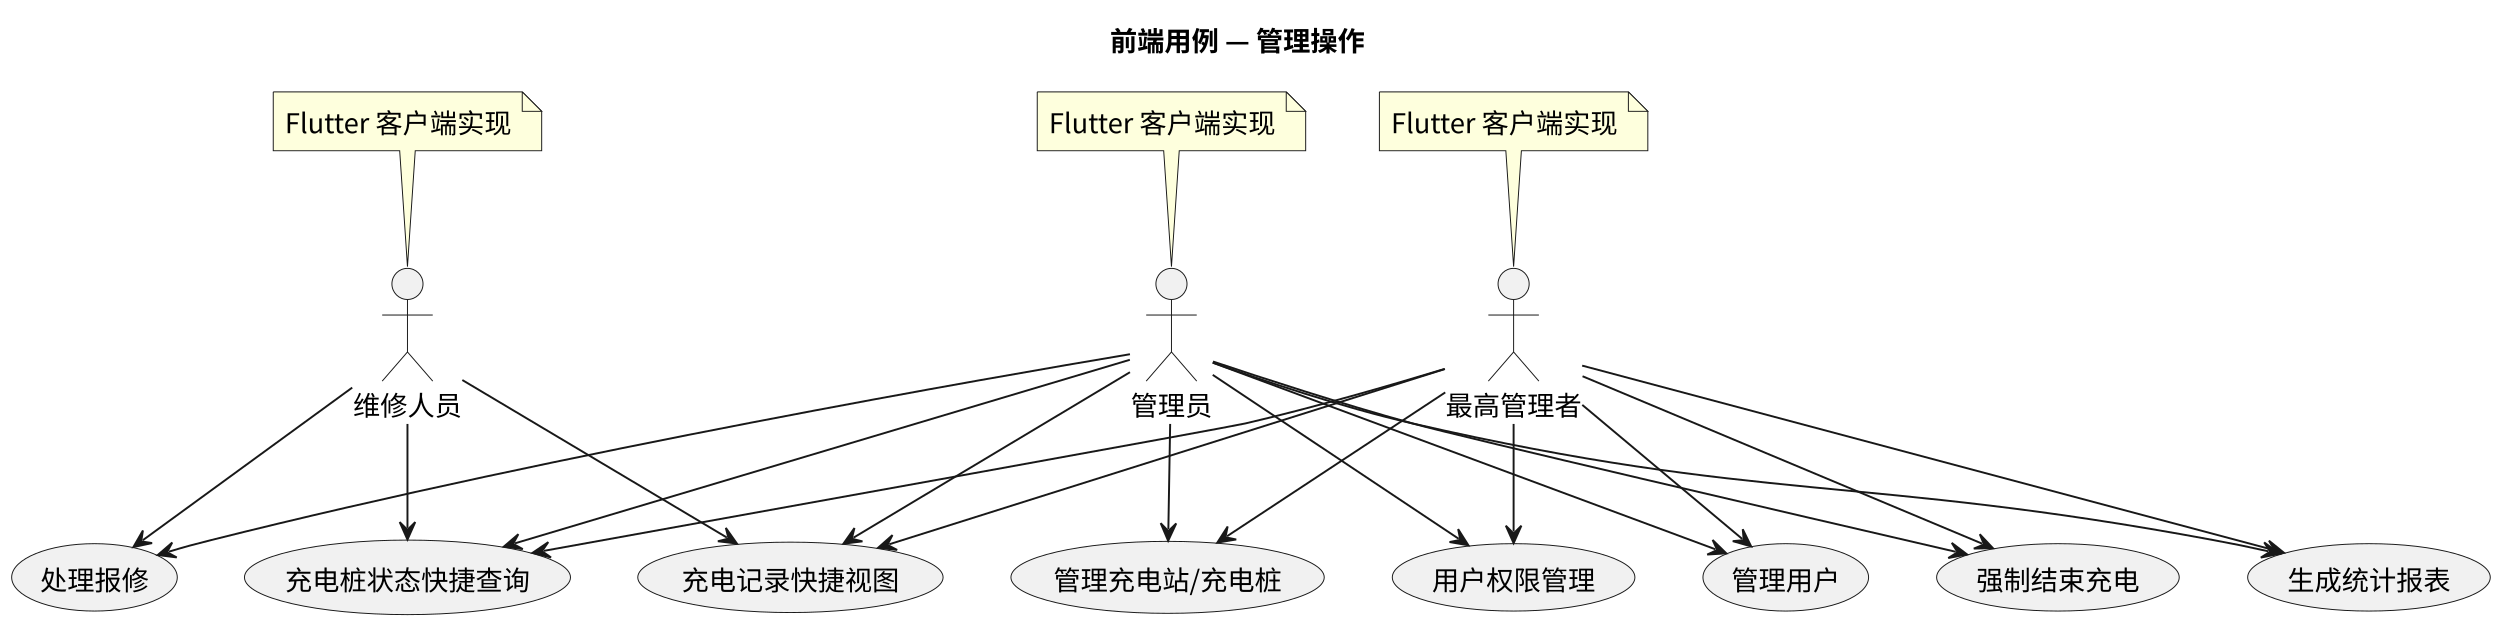
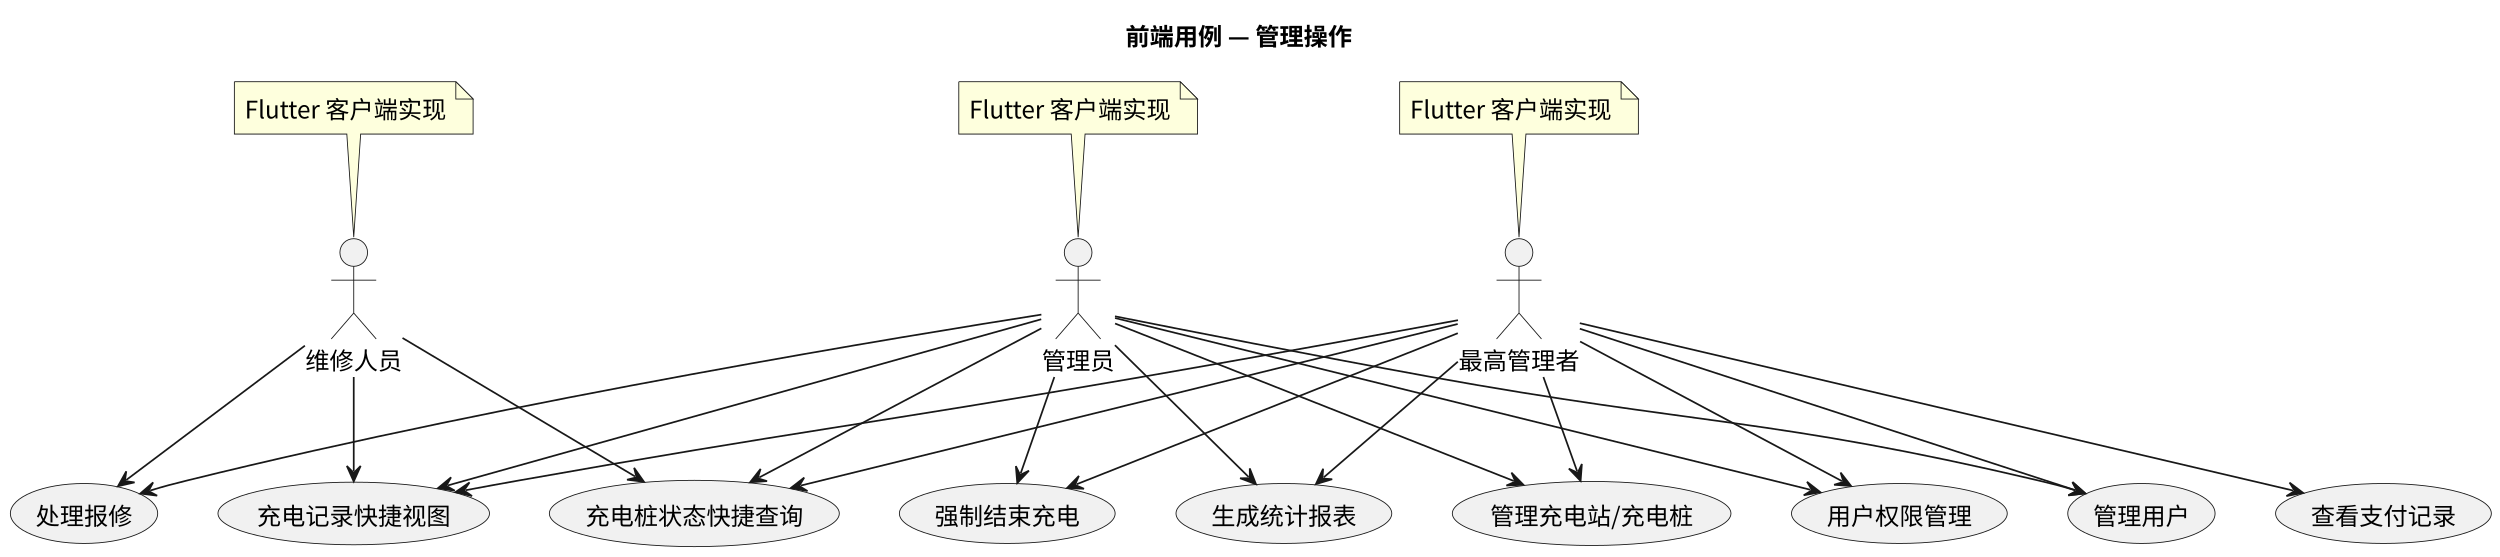
- <svg xmlns="http://www.w3.org/2000/svg" contentStyleType="text/css" data-diagram-type="DESCRIPTION" height="322px" preserveAspectRatio="none" style="width:1286px;height:322px;background:#FFFFFF;" version="1.1" viewBox="0 0 1286 322" width="1286px" zoomAndPan="magnify">
+ <svg xmlns="http://www.w3.org/2000/svg" contentStyleType="text/css" data-diagram-type="DESCRIPTION" height="322px" preserveAspectRatio="none" style="width:1446px;height:322px;background:#FFFFFF;" version="1.1" viewBox="0 0 1446 322" width="1446px" zoomAndPan="magnify">
  <defs />
  <g>
    <g class="title" data-source-line="3">
-       <text fill="#000000" font-family="Noto Sans CJK SC" font-size="14" font-weight="bold" lengthAdjust="spacing" textLength="131.067" x="570.963" y="26.24">前端用例 — 管理操作</text>
+       <text fill="#000000" font-family="Noto Sans CJK SC" font-size="14" font-weight="bold" lengthAdjust="spacing" textLength="131.067" x="650.963" y="26.24">前端用例 — 管理操作</text>
    </g>
    <g class="entity" data-entity="A" data-source-line="6" data-uid="ent0002" id="entity_A">
-       <ellipse cx="602.6" cy="146.052" fill="#F1F1F1" rx="8" ry="8" style="stroke:#181818;stroke-width:0.5;" />
-       <path d="M602.6,154.052 L602.6,181.052 M589.6,162.052 L615.6,162.052 M602.6,181.052 L589.6,196.052 M602.6,181.052 L615.6,196.052" fill="none" style="stroke:#181818;stroke-width:0.5;" />
-       <text fill="#000000" font-family="Noto Sans CJK SC" font-size="14" lengthAdjust="spacing" textLength="42" x="581.6" y="213.792">管理员</text>
+       <ellipse cx="623.6" cy="146.052" fill="#F1F1F1" rx="8" ry="8" style="stroke:#181818;stroke-width:0.5;" />
+       <path d="M623.6,154.052 L623.6,181.052 M610.6,162.052 L636.6,162.052 M623.6,181.052 L610.6,196.052 M623.6,181.052 L636.6,196.052" fill="none" style="stroke:#181818;stroke-width:0.5;" />
+       <text fill="#000000" font-family="Noto Sans CJK SC" font-size="14" lengthAdjust="spacing" textLength="42" x="602.6" y="213.792">管理员</text>
    </g>
    <g class="entity" data-entity="M" data-source-line="7" data-uid="ent0003" id="entity_M">
-       <ellipse cx="209.6" cy="146.052" fill="#F1F1F1" rx="8" ry="8" style="stroke:#181818;stroke-width:0.5;" />
-       <path d="M209.6,154.052 L209.6,181.052 M196.6,162.052 L222.6,162.052 M209.6,181.052 L196.6,196.052 M209.6,181.052 L222.6,196.052" fill="none" style="stroke:#181818;stroke-width:0.5;" />
-       <text fill="#000000" font-family="Noto Sans CJK SC" font-size="14" lengthAdjust="spacing" textLength="56" x="181.6" y="213.792">维修人员</text>
+       <ellipse cx="204.6" cy="146.052" fill="#F1F1F1" rx="8" ry="8" style="stroke:#181818;stroke-width:0.5;" />
+       <path d="M204.6,154.052 L204.6,181.052 M191.6,162.052 L217.6,162.052 M204.6,181.052 L191.6,196.052 M204.6,181.052 L217.6,196.052" fill="none" style="stroke:#181818;stroke-width:0.5;" />
+       <text fill="#000000" font-family="Noto Sans CJK SC" font-size="14" lengthAdjust="spacing" textLength="56" x="176.6" y="213.792">维修人员</text>
    </g>
    <g class="entity" data-entity="SA" data-source-line="8" data-uid="ent0004" id="entity_SA">
-       <ellipse cx="778.6" cy="146.052" fill="#F1F1F1" rx="8" ry="8" style="stroke:#181818;stroke-width:0.5;" />
-       <path d="M778.6,154.052 L778.6,181.052 M765.6,162.052 L791.6,162.052 M778.6,181.052 L765.6,196.052 M778.6,181.052 L791.6,196.052" fill="none" style="stroke:#181818;stroke-width:0.5;" />
-       <text fill="#000000" font-family="Noto Sans CJK SC" font-size="14" lengthAdjust="spacing" textLength="70" x="743.6" y="213.792">最高管理者</text>
+       <ellipse cx="878.6" cy="146.052" fill="#F1F1F1" rx="8" ry="8" style="stroke:#181818;stroke-width:0.5;" />
+       <path d="M878.6,154.052 L878.6,181.052 M865.6,162.052 L891.6,162.052 M878.6,181.052 L865.6,196.052 M878.6,181.052 L891.6,196.052" fill="none" style="stroke:#181818;stroke-width:0.5;" />
+       <text fill="#000000" font-family="Noto Sans CJK SC" font-size="14" lengthAdjust="spacing" textLength="70" x="843.6" y="213.792">最高管理者</text>
    </g>
    <g class="entity" data-entity="GMN5" data-source-line="10" data-uid="ent0006" id="entity_GMN5">
-       <path d="M533.56,47.272 L533.56,77.544 A0,0 0 0 0 533.56,77.544 L598.6,77.544 L602.6,137.172 L606.6,77.544 L671.641,77.544 A0,0 0 0 0 671.641,77.544 L671.641,57.272 L661.641,47.272 L533.56,47.272 A0,0 0 0 0 533.56,47.272" fill="#FEFFDD" style="stroke:#181818;stroke-width:0.5;" />
-       <path d="M661.641,47.272 L661.641,57.272 L671.641,57.272 L661.641,47.272" fill="#FEFFDD" style="stroke:#181818;stroke-width:0.5;" />
-       <text fill="#000000" font-family="Noto Sans CJK SC" font-size="14" lengthAdjust="spacing" textLength="117.082" x="539.56" y="68.512">Flutter 客户端实现</text>
+       <path d="M554.56,47.272 L554.56,77.544 A0,0 0 0 0 554.56,77.544 L619.6,77.544 L623.6,137.172 L627.6,77.544 L692.641,77.544 A0,0 0 0 0 692.641,77.544 L692.641,57.272 L682.641,47.272 L554.56,47.272 A0,0 0 0 0 554.56,47.272" fill="#FEFFDD" style="stroke:#181818;stroke-width:0.5;" />
+       <path d="M682.641,47.272 L682.641,57.272 L692.641,57.272 L682.641,47.272" fill="#FEFFDD" style="stroke:#181818;stroke-width:0.5;" />
+       <text fill="#000000" font-family="Noto Sans CJK SC" font-size="14" lengthAdjust="spacing" textLength="117.082" x="560.56" y="68.512">Flutter 客户端实现</text>
    </g>
    <g class="entity" data-entity="GMN8" data-source-line="11" data-uid="ent0009" id="entity_GMN8">
-       <path d="M140.56,47.272 L140.56,77.544 A0,0 0 0 0 140.56,77.544 L205.6,77.544 L209.6,137.172 L213.6,77.544 L278.642,77.544 A0,0 0 0 0 278.642,77.544 L278.642,57.272 L268.642,47.272 L140.56,47.272 A0,0 0 0 0 140.56,47.272" fill="#FEFFDD" style="stroke:#181818;stroke-width:0.5;" />
-       <path d="M268.642,47.272 L268.642,57.272 L278.642,57.272 L268.642,47.272" fill="#FEFFDD" style="stroke:#181818;stroke-width:0.5;" />
-       <text fill="#000000" font-family="Noto Sans CJK SC" font-size="14" lengthAdjust="spacing" textLength="117.082" x="146.56" y="68.512">Flutter 客户端实现</text>
+       <path d="M135.56,47.272 L135.56,77.544 A0,0 0 0 0 135.56,77.544 L200.6,77.544 L204.6,137.172 L208.6,77.544 L273.642,77.544 A0,0 0 0 0 273.642,77.544 L273.642,57.272 L263.642,47.272 L135.56,47.272 A0,0 0 0 0 135.56,47.272" fill="#FEFFDD" style="stroke:#181818;stroke-width:0.5;" />
+       <path d="M263.642,47.272 L263.642,57.272 L273.642,57.272 L263.642,47.272" fill="#FEFFDD" style="stroke:#181818;stroke-width:0.5;" />
+       <text fill="#000000" font-family="Noto Sans CJK SC" font-size="14" lengthAdjust="spacing" textLength="117.082" x="141.56" y="68.512">Flutter 客户端实现</text>
    </g>
    <g class="entity" data-entity="GMN11" data-source-line="12" data-uid="ent0012" id="entity_GMN11">
-       <path d="M709.56,47.272 L709.56,77.544 A0,0 0 0 0 709.56,77.544 L774.6,77.544 L778.6,137.172 L782.6,77.544 L847.641,77.544 A0,0 0 0 0 847.641,77.544 L847.641,57.272 L837.641,47.272 L709.56,47.272 A0,0 0 0 0 709.56,47.272" fill="#FEFFDD" style="stroke:#181818;stroke-width:0.5;" />
-       <path d="M837.641,47.272 L837.641,57.272 L847.641,57.272 L837.641,47.272" fill="#FEFFDD" style="stroke:#181818;stroke-width:0.5;" />
-       <text fill="#000000" font-family="Noto Sans CJK SC" font-size="14" lengthAdjust="spacing" textLength="117.082" x="715.56" y="68.512">Flutter 客户端实现</text>
+       <path d="M809.56,47.272 L809.56,77.544 A0,0 0 0 0 809.56,77.544 L874.6,77.544 L878.6,137.172 L882.6,77.544 L947.641,77.544 A0,0 0 0 0 947.641,77.544 L947.641,57.272 L937.641,47.272 L809.56,47.272 A0,0 0 0 0 809.56,47.272" fill="#FEFFDD" style="stroke:#181818;stroke-width:0.5;" />
+       <path d="M937.641,47.272 L937.641,57.272 L947.641,57.272 L937.641,47.272" fill="#FEFFDD" style="stroke:#181818;stroke-width:0.5;" />
+       <text fill="#000000" font-family="Noto Sans CJK SC" font-size="14" lengthAdjust="spacing" textLength="117.082" x="815.56" y="68.512">Flutter 客户端实现</text>
    </g>
    <g class="entity" data-entity="HR" data-source-line="14" data-uid="ent0014" id="entity_HR">
      <ellipse cx="48.598" cy="296.996" fill="#F1F1F1" rx="42.598" ry="17.334" style="stroke:#181818;stroke-width:0.5;" />
      <text fill="#000000" font-family="Noto Sans CJK SC" font-size="14" lengthAdjust="spacing" textLength="56" x="20.598" y="303.632">处理报修</text>
    </g>
    <g class="entity" data-entity="MM" data-source-line="15" data-uid="ent0015" id="entity_MM">
-       <ellipse cx="600.604" cy="296.989" fill="#F1F1F1" rx="80.584" ry="18.517" style="stroke:#181818;stroke-width:0.5;" />
-       <text fill="#000000" font-family="Noto Sans CJK SC" font-size="14" lengthAdjust="spacing" textLength="117.487" x="541.86" y="303.625">管理充电站/充电桩</text>
+       <ellipse cx="920.604" cy="296.989" fill="#F1F1F1" rx="80.584" ry="18.517" style="stroke:#181818;stroke-width:0.5;" />
+       <text fill="#000000" font-family="Noto Sans CJK SC" font-size="14" lengthAdjust="spacing" textLength="117.487" x="861.86" y="303.625">管理充电站/充电桩</text>
    </g>
    <g class="entity" data-entity="PM" data-source-line="16" data-uid="ent0016" id="entity_PM">
-       <ellipse cx="778.597" cy="296.996" fill="#F1F1F1" rx="62.397" ry="17.334" style="stroke:#181818;stroke-width:0.5;" />
-       <text fill="#000000" font-family="Noto Sans CJK SC" font-size="14" lengthAdjust="spacing" textLength="84" x="736.597" y="303.632">用户权限管理</text>
+       <ellipse cx="1098.597" cy="296.996" fill="#F1F1F1" rx="62.397" ry="17.334" style="stroke:#181818;stroke-width:0.5;" />
+       <text fill="#000000" font-family="Noto Sans CJK SC" font-size="14" lengthAdjust="spacing" textLength="84" x="1056.597" y="303.632">用户权限管理</text>
    </g>
    <g class="entity" data-entity="MU" data-source-line="17" data-uid="ent0017" id="entity_MU">
-       <ellipse cx="918.598" cy="296.996" fill="#F1F1F1" rx="42.598" ry="17.334" style="stroke:#181818;stroke-width:0.5;" />
-       <text fill="#000000" font-family="Noto Sans CJK SC" font-size="14" lengthAdjust="spacing" textLength="56" x="890.598" y="303.632">管理用户</text>
+       <ellipse cx="1238.598" cy="296.996" fill="#F1F1F1" rx="42.598" ry="17.334" style="stroke:#181818;stroke-width:0.5;" />
+       <text fill="#000000" font-family="Noto Sans CJK SC" font-size="14" lengthAdjust="spacing" textLength="56" x="1210.598" y="303.632">管理用户</text>
    </g>
    <g class="entity" data-entity="FSC" data-source-line="18" data-uid="ent0018" id="entity_FSC">
-       <ellipse cx="1058.597" cy="296.996" fill="#F1F1F1" rx="62.397" ry="17.334" style="stroke:#181818;stroke-width:0.5;" />
-       <text fill="#000000" font-family="Noto Sans CJK SC" font-size="14" lengthAdjust="spacing" textLength="84" x="1016.597" y="303.632">强制结束充电</text>
+       <ellipse cx="582.597" cy="296.996" fill="#F1F1F1" rx="62.397" ry="17.334" style="stroke:#181818;stroke-width:0.5;" />
+       <text fill="#000000" font-family="Noto Sans CJK SC" font-size="14" lengthAdjust="spacing" textLength="84" x="540.597" y="303.632">强制结束充电</text>
    </g>
    <g class="entity" data-entity="GS" data-source-line="19" data-uid="ent0019" id="entity_GS">
-       <ellipse cx="1218.597" cy="296.996" fill="#F1F1F1" rx="62.397" ry="17.334" style="stroke:#181818;stroke-width:0.5;" />
-       <text fill="#000000" font-family="Noto Sans CJK SC" font-size="14" lengthAdjust="spacing" textLength="84" x="1176.597" y="303.632">生成统计报表</text>
+       <ellipse cx="742.597" cy="296.996" fill="#F1F1F1" rx="62.397" ry="17.334" style="stroke:#181818;stroke-width:0.5;" />
+       <text fill="#000000" font-family="Noto Sans CJK SC" font-size="14" lengthAdjust="spacing" textLength="84" x="700.597" y="303.632">生成统计报表</text>
    </g>
    <g class="entity" data-entity="QC" data-source-line="20" data-uid="ent0020" id="entity_QC">
-       <ellipse cx="209.604" cy="296.993" fill="#F1F1F1" rx="83.854" ry="19.171" style="stroke:#181818;stroke-width:0.5;" />
-       <text fill="#000000" font-family="Noto Sans CJK SC" font-size="14" lengthAdjust="spacing" textLength="125.999" x="146.605" y="303.629">充电桩状态快捷查询</text>
+       <ellipse cx="401.604" cy="296.993" fill="#F1F1F1" rx="83.854" ry="19.171" style="stroke:#181818;stroke-width:0.5;" />
+       <text fill="#000000" font-family="Noto Sans CJK SC" font-size="14" lengthAdjust="spacing" textLength="125.999" x="338.604" y="303.629">充电桩状态快捷查询</text>
    </g>
-     <g class="entity" data-entity="QV" data-source-line="21" data-uid="ent0021" id="entity_QV">
-       <ellipse cx="406.598" cy="296.987" fill="#F1F1F1" rx="78.528" ry="18.105" style="stroke:#181818;stroke-width:0.5;" />
-       <text fill="#000000" font-family="Noto Sans CJK SC" font-size="14" lengthAdjust="spacing" textLength="111.999" x="350.598" y="303.623">充电记录快捷视图</text>
+     <g class="entity" data-entity="VPR" data-source-line="21" data-uid="ent0021" id="entity_VPR">
+       <ellipse cx="1378.597" cy="296.996" fill="#F1F1F1" rx="62.397" ry="17.334" style="stroke:#181818;stroke-width:0.5;" />
+       <text fill="#000000" font-family="Noto Sans CJK SC" font-size="14" lengthAdjust="spacing" textLength="84" x="1336.597" y="303.632">查看支付记录</text>
    </g>
-     <g class="link" data-entity-1="A" data-entity-2="HR" data-source-line="23" data-uid="lnk22" id="link_A_HR">
-       <path d="M581.25,182.212 C512.33,193.762 289.73,232.332 108.6,277.822 C99.63,280.072 95.743,281.095 86.883,283.775" fill="none" id="A-to-HR" style="stroke:#181818;stroke-width:1;" />
-       <polygon fill="#181818" points="81.14,285.512,90.913,286.735,85.926,284.064,88.596,279.077,81.14,285.512" style="stroke:#181818;stroke-width:1;" />
+     <g class="entity" data-entity="QV" data-source-line="22" data-uid="ent0022" id="entity_QV">
+       <ellipse cx="204.598" cy="296.987" fill="#F1F1F1" rx="78.528" ry="18.105" style="stroke:#181818;stroke-width:0.5;" />
+       <text fill="#000000" font-family="Noto Sans CJK SC" font-size="14" lengthAdjust="spacing" textLength="111.999" x="148.598" y="303.623">充电记录快捷视图</text>
    </g>
-     <g class="link" data-entity-1="A" data-entity-2="MM" data-source-line="24" data-uid="lnk23" id="link_A_MM">
-       <path d="M601.93,218.072 C601.58,238.442 601.272,256.293 601.002,272.193" fill="none" id="A-to-MM" style="stroke:#181818;stroke-width:1;" />
-       <polygon fill="#181818" points="600.9,278.192,605.052,269.261,600.985,273.193,597.053,269.125,600.9,278.192" style="stroke:#181818;stroke-width:1;" />
+     <g class="link" data-entity-1="A" data-entity-2="HR" data-source-line="24" data-uid="lnk23" id="link_A_HR">
+       <path d="M602.33,181.962 C531.63,193.042 298.21,230.992 108.6,277.822 C99.62,280.042 95.721,281.039 86.861,283.729" fill="none" id="A-to-HR" style="stroke:#181818;stroke-width:1;" />
+       <polygon fill="#181818" points="81.12,285.472,90.894,286.685,85.904,284.019,88.57,279.03,81.12,285.472" style="stroke:#181818;stroke-width:1;" />
    </g>
-     <g class="link" data-entity-1="A" data-entity-2="PM" data-source-line="25" data-uid="lnk24" id="link_A_PM">
-       <path d="M623.83,192.832 C657.02,214.952 715.947,254.234 750.347,277.164" fill="none" id="A-to-PM" style="stroke:#181818;stroke-width:1;" />
-       <polygon fill="#181818" points="755.34,280.492,750.07,272.172,751.18,277.719,745.633,278.829,755.34,280.492" style="stroke:#181818;stroke-width:1;" />
+     <g class="link" data-entity-1="A" data-entity-2="MM" data-source-line="25" data-uid="lnk24" id="link_A_MM">
+       <path d="M644.96,187.122 C694.44,206.662 811.939,253.078 875.559,278.198" fill="none" id="A-to-MM" style="stroke:#181818;stroke-width:1;" />
+       <polygon fill="#181818" points="881.14,280.402,874.238,273.376,876.489,278.566,871.3,280.817,881.14,280.402" style="stroke:#181818;stroke-width:1;" />
    </g>
-     <g class="link" data-entity-1="A" data-entity-2="MU" data-source-line="26" data-uid="lnk25" id="link_A_MU">
-       <path d="M623.82,186.562 C678.48,206.852 818.625,258.884 882.395,282.554" fill="none" id="A-to-MU" style="stroke:#181818;stroke-width:1;" />
-       <polygon fill="#181818" points="888.02,284.642,880.974,277.76,883.332,282.902,878.191,285.26,888.02,284.642" style="stroke:#181818;stroke-width:1;" />
+     <g class="link" data-entity-1="A" data-entity-2="PM" data-source-line="26" data-uid="lnk25" id="link_A_PM">
+       <path d="M644.93,183.952 C717.05,201.762 947.005,258.553 1047.135,283.283" fill="none" id="A-to-PM" style="stroke:#181818;stroke-width:1;" />
+       <polygon fill="#181818" points="1052.96,284.722,1045.182,278.681,1048.106,283.523,1043.263,286.447,1052.96,284.722" style="stroke:#181818;stroke-width:1;" />
    </g>
-     <g class="link" data-entity-1="A" data-entity-2="FSC" data-source-line="27" data-uid="lnk26" id="link_A_FSC">
-       <path d="M623.96,185.962 C648.56,194.212 690.25,207.822 726.6,217.822 C754,225.362 921.205,264.209 1006.014,283.839" fill="none" id="A-to-FSC" style="stroke:#181818;stroke-width:1;" />
-       <polygon fill="#181818" points="1011.86,285.192,1003.994,279.265,1006.989,284.064,1002.19,287.059,1011.86,285.192" style="stroke:#181818;stroke-width:1;" />
+     <g class="link" data-entity-1="A" data-entity-2="MU" data-source-line="27" data-uid="lnk26" id="link_A_MU">
+       <path d="M644.9,182.952 C681.85,190.312 760.21,205.762 826.6,217.822 C982.74,246.172 1024.13,241.412 1178.6,277.822 C1187.6,279.942 1191.497,280.925 1200.357,283.605" fill="none" id="A-to-MU" style="stroke:#181818;stroke-width:1;" />
+       <polygon fill="#181818" points="1206.1,285.342,1198.644,278.908,1201.314,283.894,1196.327,286.565,1206.1,285.342" style="stroke:#181818;stroke-width:1;" />
    </g>
-     <g class="link" data-entity-1="A" data-entity-2="GS" data-source-line="28" data-uid="lnk27" id="link_A_GS">
-       <path d="M623.81,186.532 C648.28,195.312 689.85,209.402 726.6,217.822 C906.97,259.132 956.68,243.972 1138.6,277.822 C1149.66,279.882 1155.655,281.09 1166.765,283.58" fill="none" id="A-to-GS" style="stroke:#181818;stroke-width:1;" />
-       <polygon fill="#181818" points="1172.62,284.892,1164.713,279.021,1167.741,283.798,1162.963,286.827,1172.62,284.892" style="stroke:#181818;stroke-width:1;" />
+     <g class="link" data-entity-1="A" data-entity-2="FSC" data-source-line="28" data-uid="lnk27" id="link_A_FSC">
+       <path d="M609.83,218.072 C602.53,238.972 595.92,257.878 590.37,273.758" fill="none" id="A-to-FSC" style="stroke:#181818;stroke-width:1;" />
+       <polygon fill="#181818" points="588.39,279.422,595.135,272.246,590.04,274.702,587.583,269.606,588.39,279.422" style="stroke:#181818;stroke-width:1;" />
    </g>
-     <g class="link" data-entity-1="A" data-entity-2="QC" data-source-line="29" data-uid="lnk28" id="link_A_QC">
-       <path d="M581.19,185.072 C520.4,203.222 351.329,253.686 264.909,279.476" fill="none" id="A-to-QC" style="stroke:#181818;stroke-width:1;" />
-       <polygon fill="#181818" points="259.16,281.192,268.928,282.451,263.951,279.762,266.64,274.785,259.16,281.192" style="stroke:#181818;stroke-width:1;" />
+     <g class="link" data-entity-1="A" data-entity-2="GS" data-source-line="29" data-uid="lnk28" id="link_A_GS">
+       <path d="M644.87,199.652 C668.27,222.722 701.077,255.06 722.197,275.88" fill="none" id="A-to-GS" style="stroke:#181818;stroke-width:1;" />
+       <polygon fill="#181818" points="726.47,280.092,722.869,270.925,722.909,276.582,717.253,276.622,726.47,280.092" style="stroke:#181818;stroke-width:1;" />
    </g>
-     <g class="link" data-entity-1="A" data-entity-2="QV" data-source-line="30" data-uid="lnk29" id="link_A_QV">
-       <path d="M581.25,191.462 C545.43,212.902 478.449,252.991 439.009,276.591" fill="none" id="A-to-QV" style="stroke:#181818;stroke-width:1;" />
-       <polygon fill="#181818" points="433.86,279.672,443.637,278.483,438.151,277.105,439.529,271.618,433.86,279.672" style="stroke:#181818;stroke-width:1;" />
+     <g class="link" data-entity-1="A" data-entity-2="QC" data-source-line="30" data-uid="lnk29" id="link_A_QC">
+       <path d="M602.31,189.932 C563.24,210.572 485.185,251.818 439.135,276.158" fill="none" id="A-to-QC" style="stroke:#181818;stroke-width:1;" />
+       <polygon fill="#181818" points="433.83,278.962,443.656,278.293,438.25,276.625,439.918,271.22,433.83,278.962" style="stroke:#181818;stroke-width:1;" />
    </g>
-     <g class="link" data-entity-1="M" data-entity-2="HR" data-source-line="31" data-uid="lnk30" id="link_M_HR">
-       <path d="M181.18,199.382 C148.87,222.932 101.769,257.248 73.449,277.888" fill="none" id="M-to-HR" style="stroke:#181818;stroke-width:1;" />
-       <polygon fill="#181818" points="68.6,281.422,78.229,279.354,72.641,278.477,73.517,272.889,68.6,281.422" style="stroke:#181818;stroke-width:1;" />
+     <g class="link" data-entity-1="A" data-entity-2="QV" data-source-line="31" data-uid="lnk30" id="link_A_QV">
+       <path d="M602.24,184.662 C537.87,202.682 350.328,255.194 259.078,280.744" fill="none" id="A-to-QV" style="stroke:#181818;stroke-width:1;" />
+       <polygon fill="#181818" points="253.3,282.362,263.045,283.787,258.115,281.014,260.888,276.083,253.3,282.362" style="stroke:#181818;stroke-width:1;" />
    </g>
-     <g class="link" data-entity-1="M" data-entity-2="QV" data-source-line="32" data-uid="lnk31" id="link_M_QV">
-       <path d="M237.82,195.492 C275.49,217.922 336.595,254.302 373.905,276.522" fill="none" id="M-to-QV" style="stroke:#181818;stroke-width:1;" />
-       <polygon fill="#181818" points="379.06,279.592,373.374,271.55,374.764,277.034,369.281,278.423,379.06,279.592" style="stroke:#181818;stroke-width:1;" />
+     <g class="link" data-entity-1="M" data-entity-2="HR" data-source-line="32" data-uid="lnk31" id="link_M_HR">
+       <path d="M176.35,199.932 C145.09,223.432 100.335,257.086 73.035,277.616" fill="none" id="M-to-HR" style="stroke:#181818;stroke-width:1;" />
+       <polygon fill="#181818" points="68.24,281.222,77.837,279.01,72.236,278.217,73.029,272.616,68.24,281.222" style="stroke:#181818;stroke-width:1;" />
    </g>
-     <g class="link" data-entity-1="M" data-entity-2="QC" data-source-line="33" data-uid="lnk32" id="link_M_QC">
-       <path d="M209.6,218.072 C209.6,238.172 209.6,255.672 209.6,271.562" fill="none" id="M-to-QC" style="stroke:#181818;stroke-width:1;" />
-       <polygon fill="#181818" points="209.6,277.562,213.6,268.562,209.6,272.562,205.6,268.562,209.6,277.562" style="stroke:#181818;stroke-width:1;" />
+     <g class="link" data-entity-1="M" data-entity-2="QV" data-source-line="33" data-uid="lnk32" id="link_M_QV">
+       <path d="M204.6,218.072 C204.6,238.572 204.6,256.602 204.6,272.502" fill="none" id="M-to-QV" style="stroke:#181818;stroke-width:1;" />
+       <polygon fill="#181818" points="204.6,278.502,208.6,269.502,204.6,273.502,200.6,269.502,204.6,278.502" style="stroke:#181818;stroke-width:1;" />
    </g>
-     <g class="link" data-entity-1="SA" data-entity-2="MM" data-source-line="34" data-uid="lnk33" id="link_SA_MM">
-       <path d="M743.43,201.862 C708.88,224.632 662.01,255.521 631.2,275.821" fill="none" id="SA-to-MM" style="stroke:#181818;stroke-width:1;" />
-       <polygon fill="#181818" points="626.19,279.122,635.906,277.51,630.365,276.371,631.505,270.83,626.19,279.122" style="stroke:#181818;stroke-width:1;" />
+     <g class="link" data-entity-1="M" data-entity-2="QC" data-source-line="34" data-uid="lnk33" id="link_M_QC">
+       <path d="M232.82,195.492 C269.95,217.602 329.725,253.192 367.305,275.572" fill="none" id="M-to-QC" style="stroke:#181818;stroke-width:1;" />
+       <polygon fill="#181818" points="372.46,278.642,366.774,270.6,368.164,276.084,362.681,277.474,372.46,278.642" style="stroke:#181818;stroke-width:1;" />
    </g>
-     <g class="link" data-entity-1="SA" data-entity-2="PM" data-source-line="35" data-uid="lnk34" id="link_SA_PM">
-       <path d="M778.6,218.072 C778.6,238.972 778.6,257.542 778.6,273.422" fill="none" id="SA-to-PM" style="stroke:#181818;stroke-width:1;" />
-       <polygon fill="#181818" points="778.6,279.422,782.6,270.422,778.6,274.422,774.6,270.422,778.6,279.422" style="stroke:#181818;stroke-width:1;" />
+     <g class="link" data-entity-1="SA" data-entity-2="MM" data-source-line="35" data-uid="lnk34" id="link_SA_MM">
+       <path d="M892.7,218.072 C899.99,238.442 906.508,256.643 912.198,272.543" fill="none" id="SA-to-MM" style="stroke:#181818;stroke-width:1;" />
+       <polygon fill="#181818" points="914.22,278.192,914.954,268.37,912.535,273.484,907.422,271.066,914.22,278.192" style="stroke:#181818;stroke-width:1;" />
    </g>
-     <g class="link" data-entity-1="SA" data-entity-2="MU" data-source-line="36" data-uid="lnk35" id="link_SA_MU">
-       <path d="M813.93,208.282 C841.63,231.502 874.432,258.977 896.202,277.227" fill="none" id="SA-to-MU" style="stroke:#181818;stroke-width:1;" />
-       <polygon fill="#181818" points="900.8,281.082,896.473,272.235,896.968,277.87,891.333,278.365,900.8,281.082" style="stroke:#181818;stroke-width:1;" />
+     <g class="link" data-entity-1="SA" data-entity-2="PM" data-source-line="36" data-uid="lnk35" id="link_SA_PM">
+       <path d="M913.94,197.532 C957.55,220.782 1025.496,257.008 1065.376,278.278" fill="none" id="SA-to-PM" style="stroke:#181818;stroke-width:1;" />
+       <polygon fill="#181818" points="1070.67,281.102,1064.611,273.337,1066.258,278.749,1060.847,280.396,1070.67,281.102" style="stroke:#181818;stroke-width:1;" />
    </g>
-     <g class="link" data-entity-1="SA" data-entity-2="FSC" data-source-line="37" data-uid="lnk36" id="link_SA_FSC">
-       <path d="M814.06,193.542 C868.51,216.352 966.436,257.373 1019.636,279.663" fill="none" id="SA-to-FSC" style="stroke:#181818;stroke-width:1;" />
-       <polygon fill="#181818" points="1025.17,281.982,1018.415,274.815,1020.558,280.05,1015.323,282.193,1025.17,281.982" style="stroke:#181818;stroke-width:1;" />
+     <g class="link" data-entity-1="SA" data-entity-2="MU" data-source-line="37" data-uid="lnk36" id="link_SA_MU">
+       <path d="M913.77,190.142 C983.57,212.892 1132.945,261.563 1200.455,283.563" fill="none" id="SA-to-MU" style="stroke:#181818;stroke-width:1;" />
+       <polygon fill="#181818" points="1206.16,285.422,1198.842,278.83,1201.406,283.873,1196.363,286.437,1206.16,285.422" style="stroke:#181818;stroke-width:1;" />
    </g>
-     <g class="link" data-entity-1="SA" data-entity-2="GS" data-source-line="38" data-uid="lnk37" id="link_SA_GS">
-       <path d="M813.86,188.082 C893.6,209.342 1081.793,259.516 1169.033,282.776" fill="none" id="SA-to-GS" style="stroke:#181818;stroke-width:1;" />
-       <polygon fill="#181818" points="1174.83,284.322,1167.164,278.138,1169.999,283.034,1165.103,285.868,1174.83,284.322" style="stroke:#181818;stroke-width:1;" />
+     <g class="link" data-entity-1="SA" data-entity-2="FSC" data-source-line="38" data-uid="lnk37" id="link_SA_FSC">
+       <path d="M843.19,192.722 C785.95,215.402 679.378,257.631 622.708,280.091" fill="none" id="SA-to-FSC" style="stroke:#181818;stroke-width:1;" />
+       <polygon fill="#181818" points="617.13,282.302,626.971,282.704,621.778,280.46,624.023,275.267,617.13,282.302" style="stroke:#181818;stroke-width:1;" />
    </g>
-     <g class="link" data-entity-1="SA" data-entity-2="QC" data-source-line="39" data-uid="lnk38" id="link_SA_QC">
-       <path d="M743.1,189.772 C715.37,198.192 675.77,209.662 640.6,217.822 C631.67,219.892 397.755,262.098 279.795,283.348" fill="none" id="SA-to-QC" style="stroke:#181818;stroke-width:1;" />
-       <polygon fill="#181818" points="273.89,284.412,283.457,286.753,278.811,283.526,282.038,278.88,273.89,284.412" style="stroke:#181818;stroke-width:1;" />
+     <g class="link" data-entity-1="SA" data-entity-2="GS" data-source-line="39" data-uid="lnk38" id="link_SA_GS">
+       <path d="M843.22,209.202 C816.93,231.872 786.663,257.983 765.644,276.113" fill="none" id="SA-to-GS" style="stroke:#181818;stroke-width:1;" />
+       <polygon fill="#181818" points="761.1,280.032,770.528,277.183,764.886,276.766,765.303,271.125,761.1,280.032" style="stroke:#181818;stroke-width:1;" />
    </g>
-     <g class="link" data-entity-1="SA" data-entity-2="QV" data-source-line="40" data-uid="lnk39" id="link_SA_QV">
-       <path d="M743.27,189.822 C675.35,211.242 532.382,256.327 457.422,279.967" fill="none" id="SA-to-QV" style="stroke:#181818;stroke-width:1;" />
-       <polygon fill="#181818" points="451.7,281.772,461.486,282.88,456.469,280.268,459.08,275.25,451.7,281.772" style="stroke:#181818;stroke-width:1;" />
+     <g class="link" data-entity-1="SA" data-entity-2="QC" data-source-line="40" data-uid="lnk39" id="link_SA_QC">
+       <path d="M843.13,187.402 C760.87,207.632 562.366,256.449 463.196,280.839" fill="none" id="SA-to-QC" style="stroke:#181818;stroke-width:1;" />
+       <polygon fill="#181818" points="457.37,282.272,467.065,284.007,462.225,281.078,465.154,276.238,457.37,282.272" style="stroke:#181818;stroke-width:1;" />
+     </g>
+     <g class="link" data-entity-1="SA" data-entity-2="QV" data-source-line="41" data-uid="lnk40" id="link_SA_QV">
+       <path d="M843.29,185.202 C800.37,193.102 725.72,206.712 661.6,217.822 C501.34,245.592 460.73,249.362 300.6,277.822 C288.57,279.962 281.617,281.226 269.347,283.526" fill="none" id="SA-to-QV" style="stroke:#181818;stroke-width:1;" />
+       <polygon fill="#181818" points="263.45,284.632,273.033,286.905,268.364,283.711,271.559,279.042,263.45,284.632" style="stroke:#181818;stroke-width:1;" />
+     </g>
+     <g class="link" data-entity-1="SA" data-entity-2="VPR" data-source-line="42" data-uid="lnk41" id="link_SA_VPR">
+       <path d="M913.76,186.932 C1002,207.642 1227.039,260.431 1326.299,283.721" fill="none" id="SA-to-VPR" style="stroke:#181818;stroke-width:1;" />
+       <polygon fill="#181818" points="1332.14,285.092,1324.292,279.142,1327.272,283.95,1322.464,286.93,1332.14,285.092" style="stroke:#181818;stroke-width:1;" />
    </g>
  </g>
</svg>
